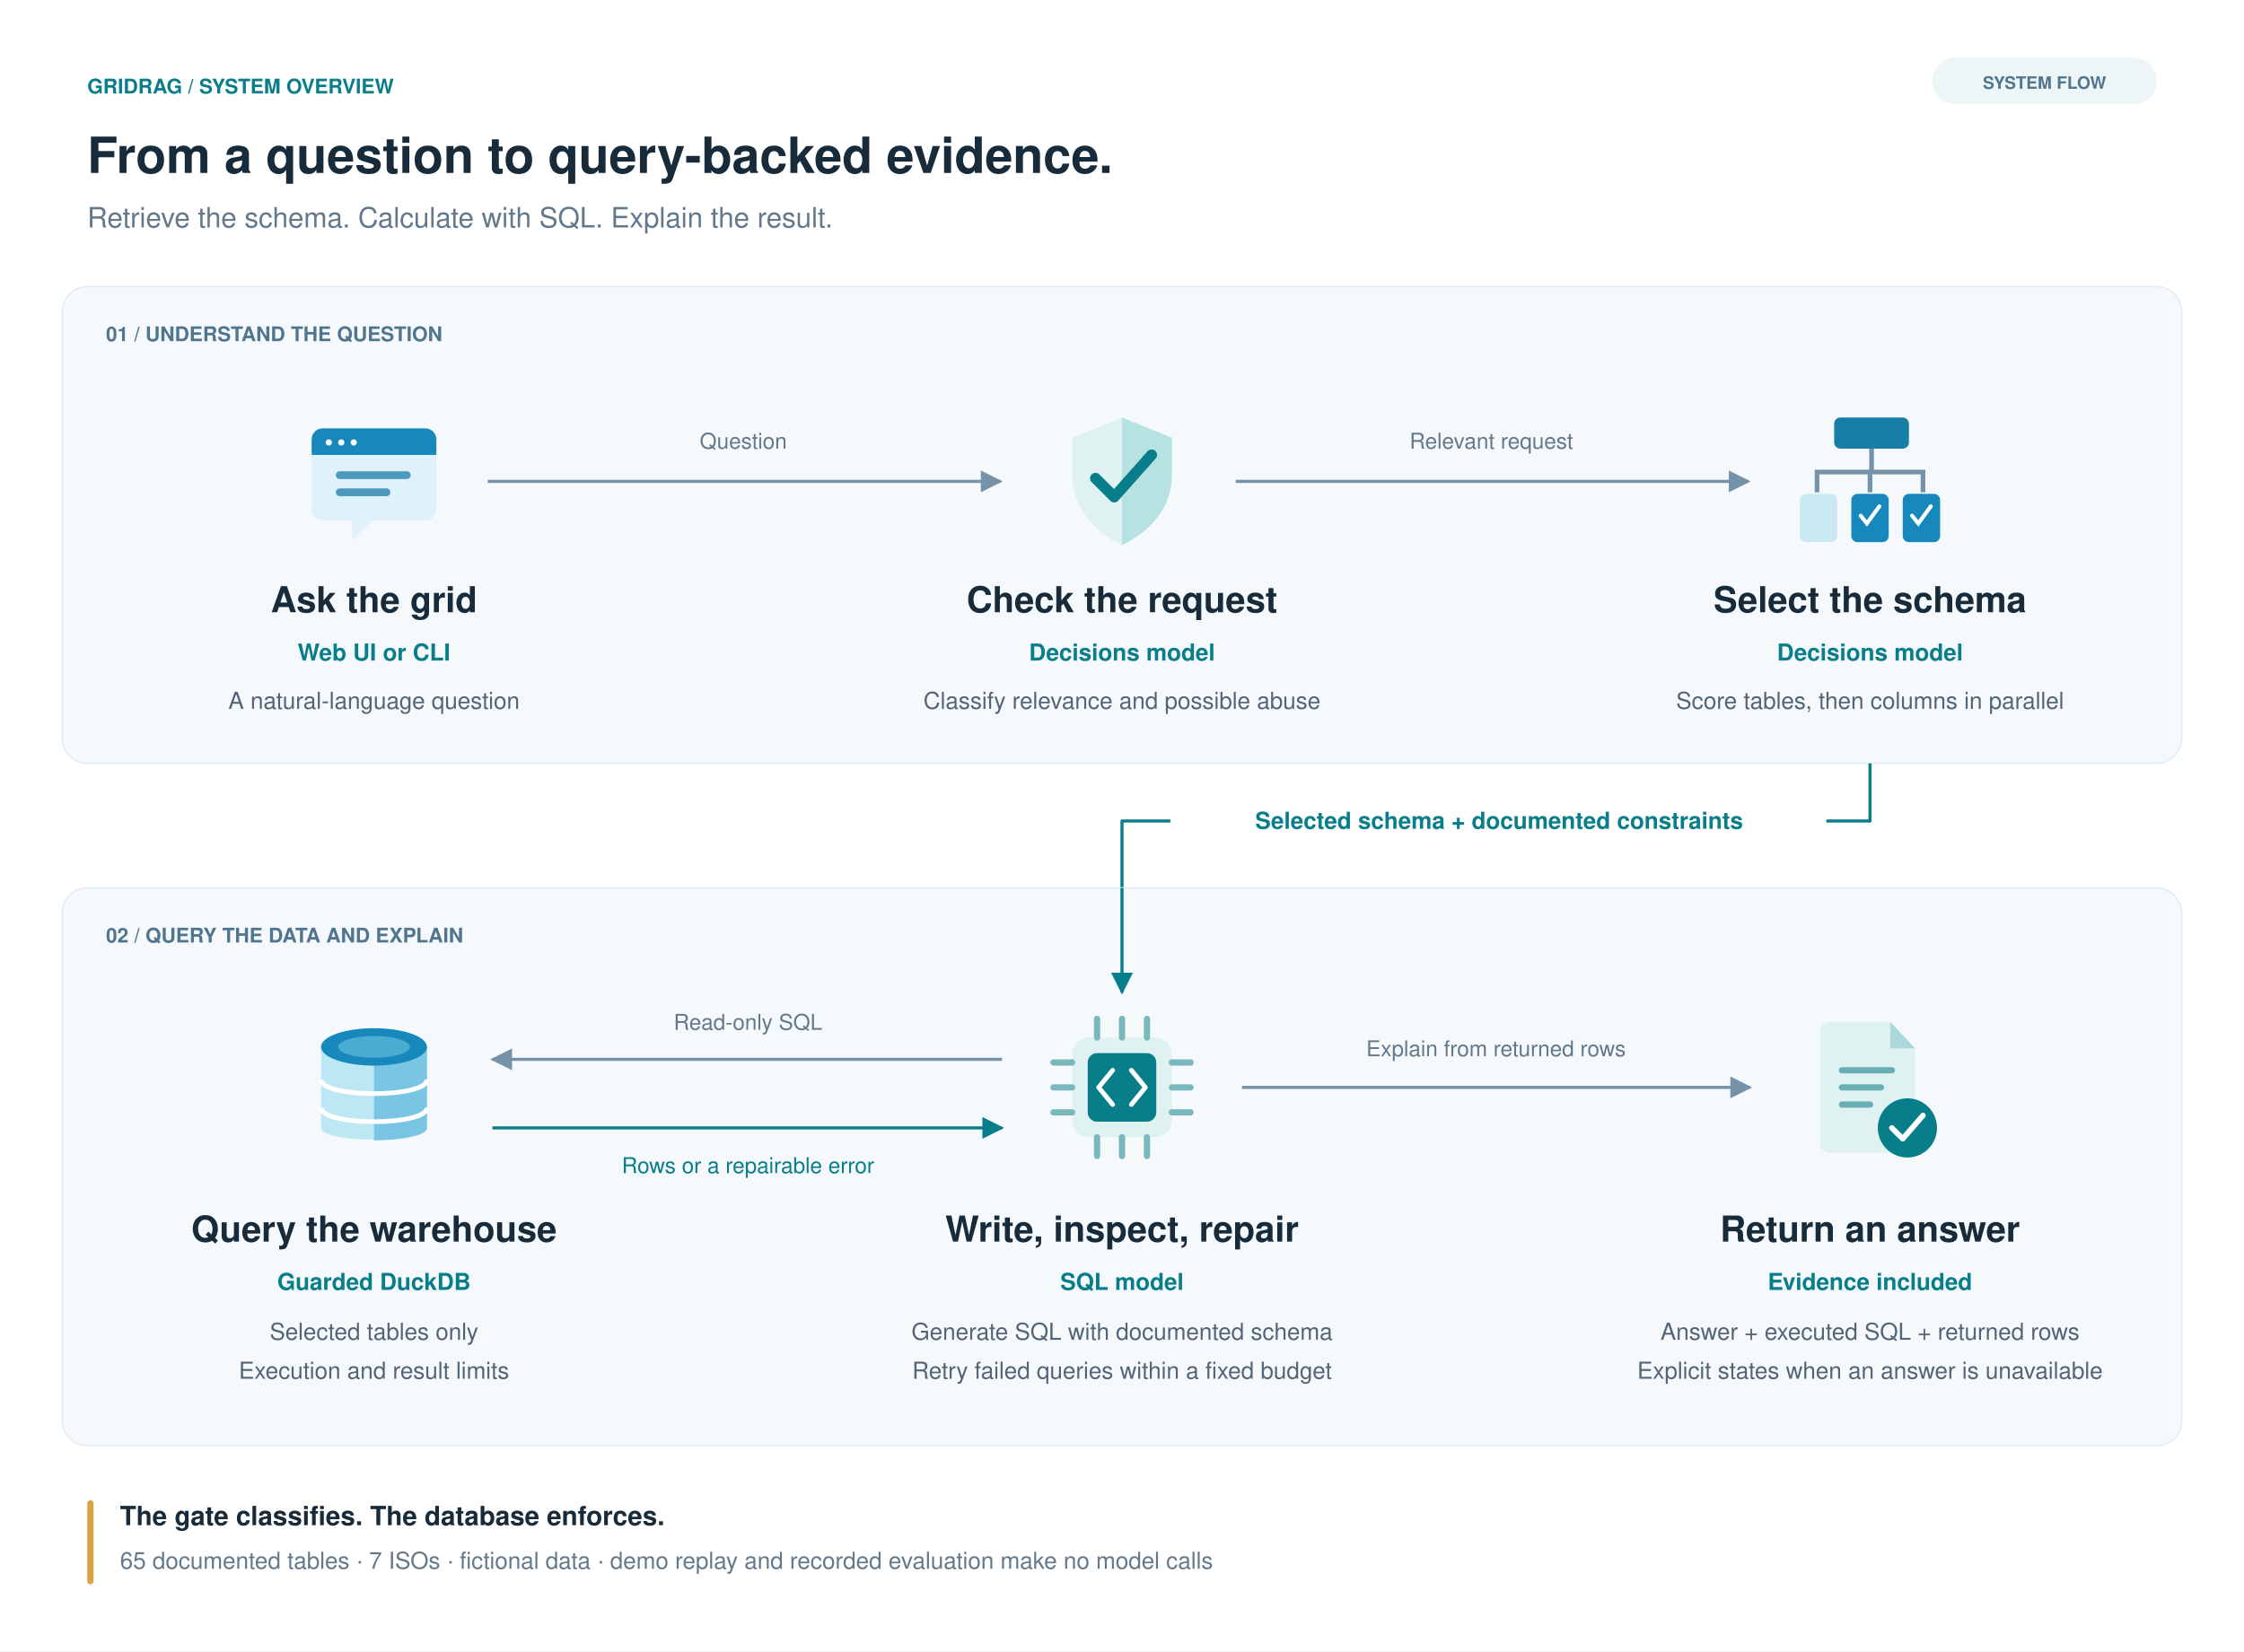
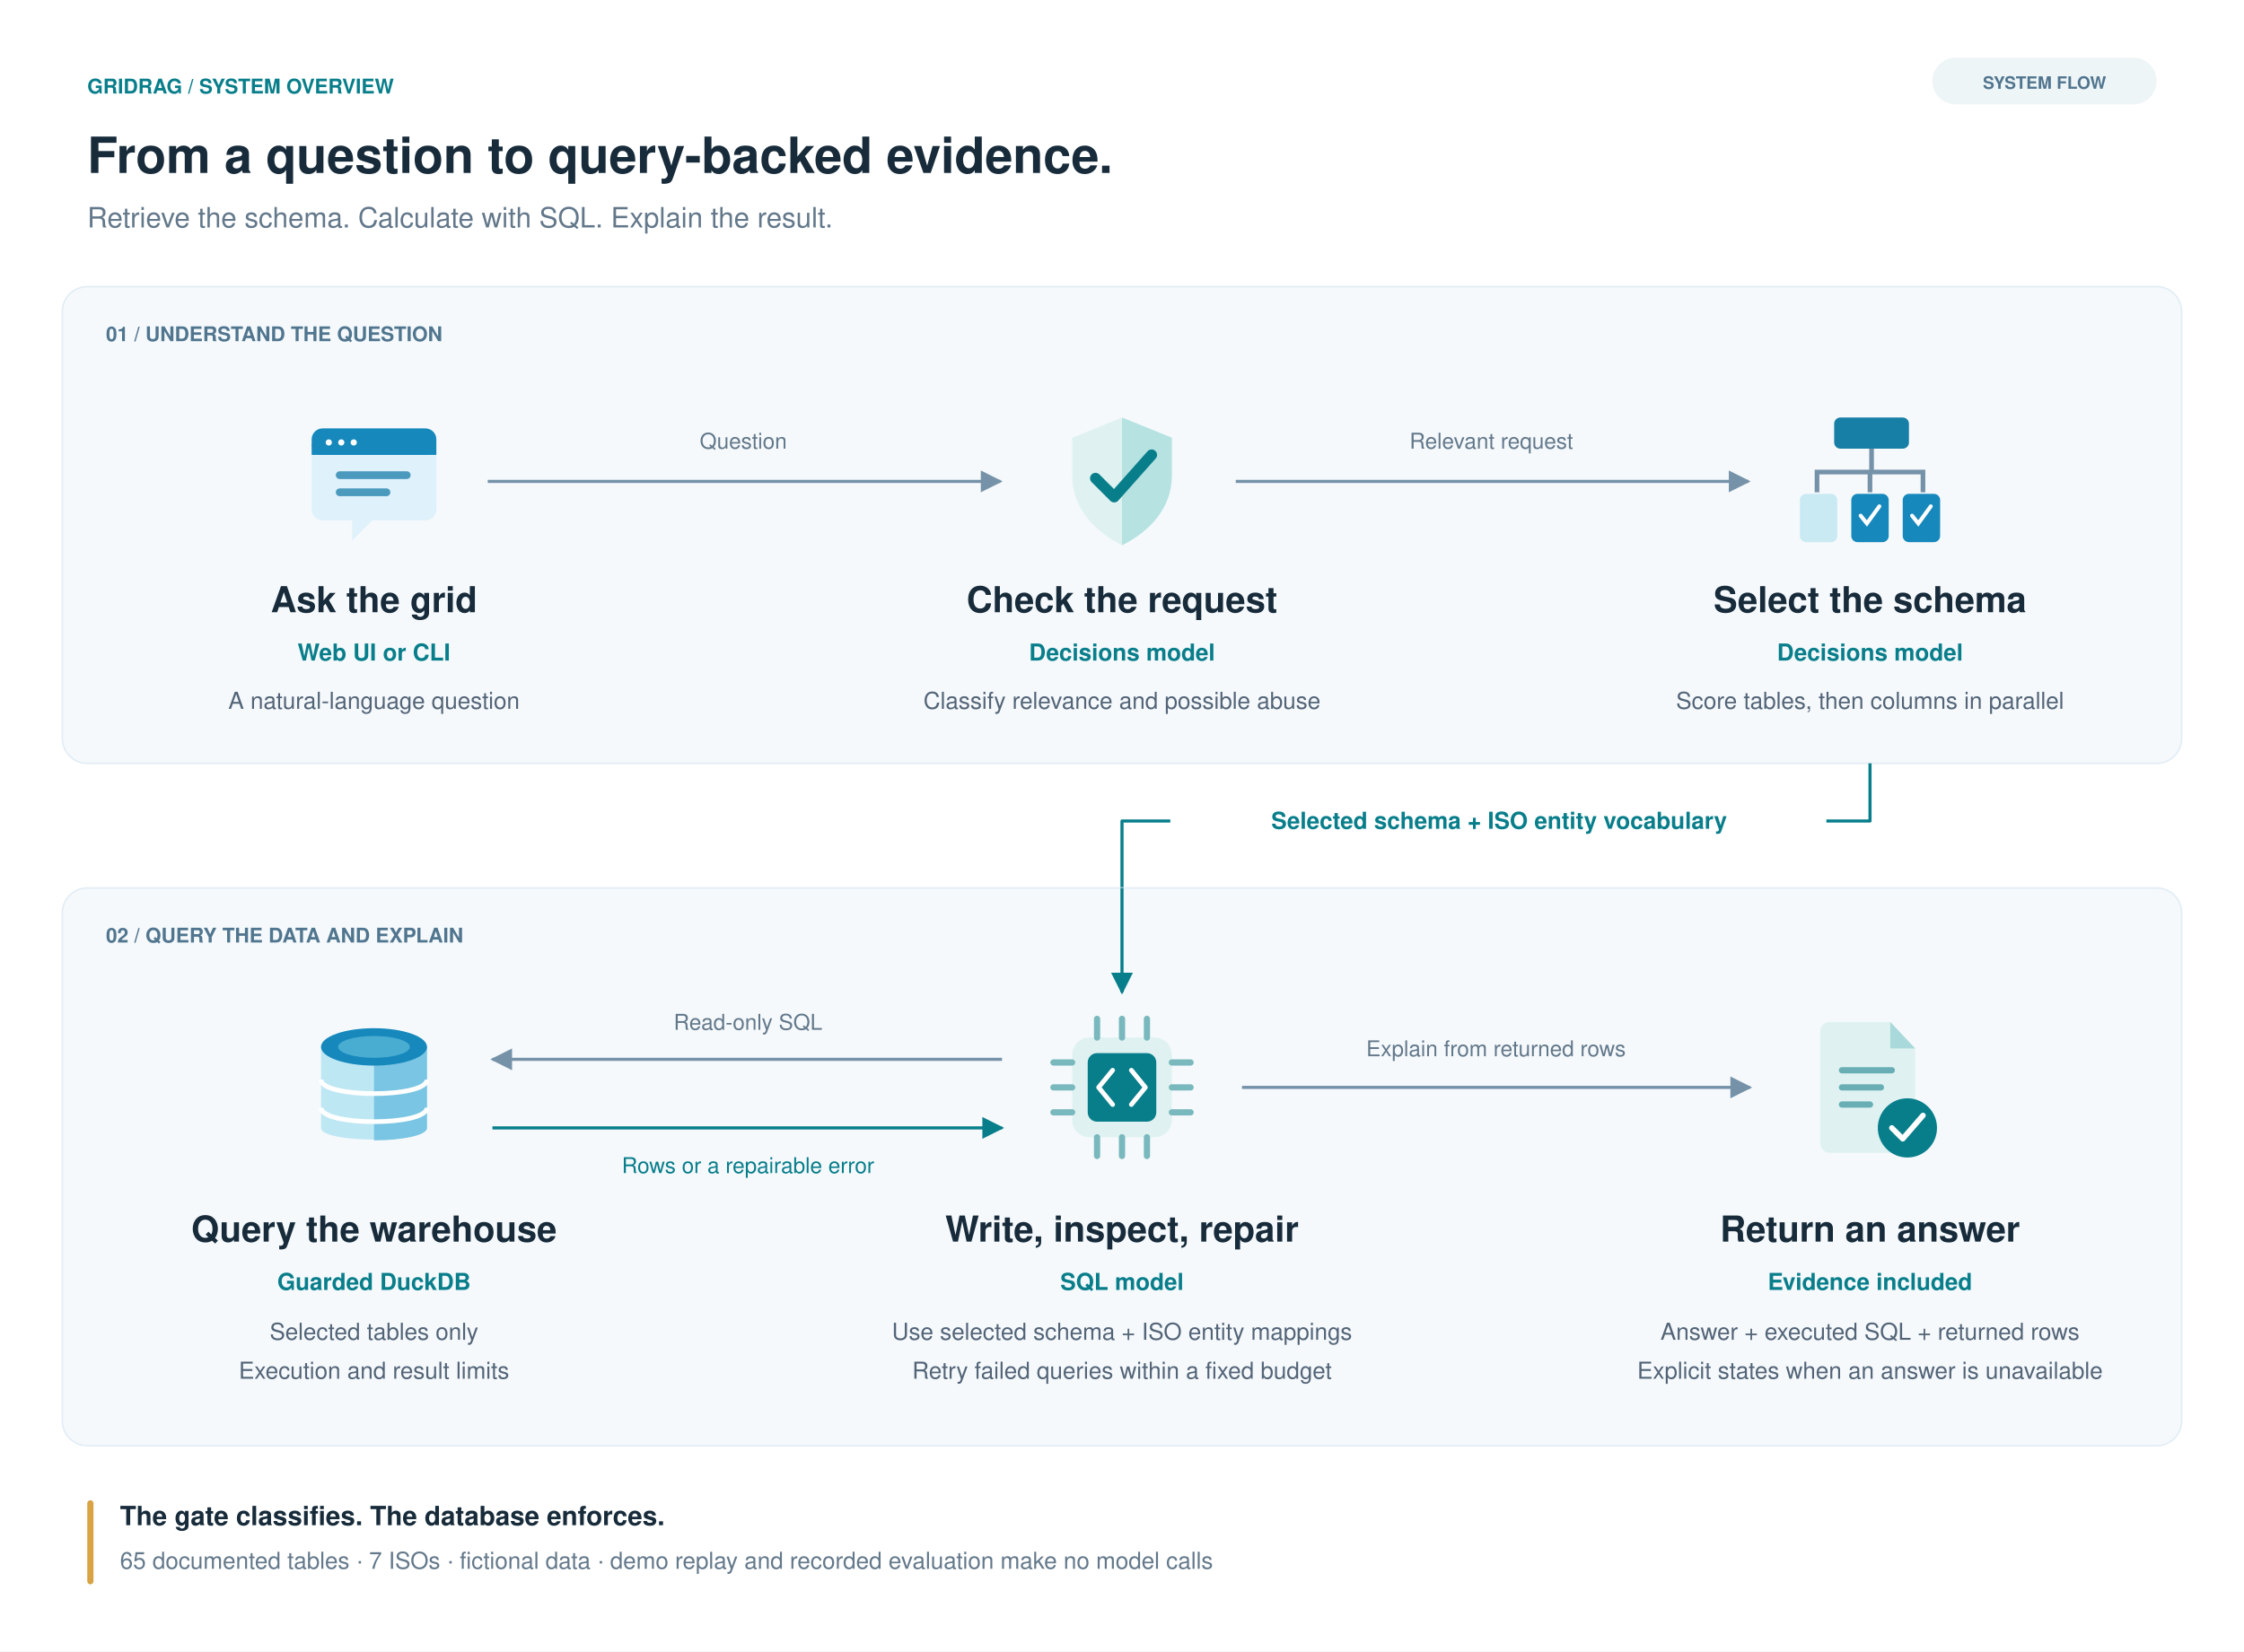
<svg xmlns="http://www.w3.org/2000/svg" width="1440" height="1060" viewBox="0 0 1440 1060" role="img" aria-labelledby="title desc">
  <defs>
    <marker id="arrow" viewBox="0 0 10 10" refX="9" refY="5" markerWidth="7" markerHeight="7" orient="auto-start-reverse">
      <path d="M 0 0 L 10 5 L 0 10 z" fill="#7692A8" />
    </marker>
    <marker id="teal" viewBox="0 0 10 10" refX="9" refY="5" markerWidth="7" markerHeight="7" orient="auto-start-reverse">
      <path d="M 0 0 L 10 5 L 0 10 z" fill="#087E8B" />
    </marker>
  </defs>
  <rect x="0" y="0" width="1440" height="1060" rx="0" fill="#FFFFFF" stroke="none" />
  <text x="56" y="60" text-anchor="start" font-family="Helvetica,Arial,sans-serif" font-size="13" font-weight="700" fill="#087E8B">GRIDRAG / SYSTEM OVERVIEW</text>
  <text x="56" y="111" text-anchor="start" font-family="Helvetica,Arial,sans-serif" font-size="32" font-weight="700" fill="#172B3A">From a question to query-backed evidence.</text>
  <text x="56" y="146" text-anchor="start" font-family="Helvetica,Arial,sans-serif" font-size="18" font-weight="400" fill="#63788A">Retrieve the schema. Calculate with SQL. Explain the result.</text>
  <rect x="1240" y="37" width="144" height="30" rx="15" fill="#EEF5F7" stroke="none" />
  <text x="1312" y="57" text-anchor="middle" font-family="Helvetica,Arial,sans-serif" font-size="11" font-weight="700" fill="#50758E">SYSTEM FLOW</text>
  <rect x="40" y="184" width="1360" height="306" rx="16" fill="#F5F9FC" stroke="#E2EDF5" />
  <text x="68" y="219" text-anchor="start" font-family="Helvetica,Arial,sans-serif" font-size="13" font-weight="700" fill="#50758E">01 / UNDERSTAND THE QUESTION</text>
  <svg x="192" y="261" width="96" height="96" viewBox="0 0 96 96">
    <rect x="8" y="14" width="80" height="59" rx="7" fill="#DFF1FB" />
    <rect x="8" y="14" width="80" height="17" rx="7" fill="#1688BC" />
    <rect x="8" y="24" width="80" height="7" fill="#1688BC" />
    <circle cx="19" cy="23" r="2" fill="white" />
    <circle cx="27" cy="23" r="2" fill="white" />
    <circle cx="35" cy="23" r="2" fill="white" />
    <path d="M26 44h43M26 55h30" stroke="#4B9ABD" stroke-width="5" stroke-linecap="round" />
    <path d="M47 73l-13 13V73" fill="#DFF1FB" />
  </svg>
  <svg x="672" y="261" width="96" height="96" viewBox="0 0 96 96">
    <path d="M48 7 80 20v24c0 21-14 36-32 45C30 80 16 65 16 44V20z" fill="#DFF2F1" />
    <path d="M48 7 80 20v24c0 21-14 36-32 45V7" fill="#B6E2E2" />
    <path d="m31 46 12 12 24-27" fill="none" stroke="#087E8B" stroke-width="7" stroke-linecap="round" stroke-linejoin="round" />
  </svg>
  <svg x="1152" y="261" width="96" height="96" viewBox="0 0 96 96">
    <rect x="25" y="7" width="48" height="20" rx="4" fill="#177FA5" />
    <path d="M49 27v14M14 55V42h68v13M48 42v13" fill="none" stroke="#7692A8" stroke-width="3" />
    <rect x="3" y="56" width="24" height="31" rx="4" fill="#C9EAF3" />
    <rect x="36" y="56" width="24" height="31" rx="4" fill="#1688BC" />
    <rect x="69" y="56" width="24" height="31" rx="4" fill="#1688BC" />
    <path d="m42 70 4 5 8-11m21 6 4 5 8-11" fill="none" stroke="white" stroke-width="2.5" stroke-linecap="round" />
  </svg>
  <polyline points="313,309 642,309" fill="none" stroke="#7692A8" stroke-width="2" stroke-linejoin="round" marker-end="url(#arrow)" />
  <text x="477" y="288" text-anchor="middle" font-family="Helvetica,Arial,sans-serif" font-size="14" font-weight="400" fill="#63788A">Question</text>
  <polyline points="793,309 1122,309" fill="none" stroke="#7692A8" stroke-width="2" stroke-linejoin="round" marker-end="url(#arrow)" />
  <text x="957" y="288" text-anchor="middle" font-family="Helvetica,Arial,sans-serif" font-size="14" font-weight="400" fill="#63788A">Relevant request</text>
  <text x="240" y="393" text-anchor="middle" font-family="Helvetica,Arial,sans-serif" font-size="23" font-weight="700" fill="#172B3A">Ask the grid</text>
  <text x="240" y="424" text-anchor="middle" font-family="Helvetica,Arial,sans-serif" font-size="15" font-weight="700" fill="#087E8B">Web UI or CLI</text>
  <text x="240" y="455" text-anchor="middle" font-family="Helvetica,Arial,sans-serif" font-size="15" font-weight="400" fill="#536477">A natural-language question</text>
  <text x="720" y="393" text-anchor="middle" font-family="Helvetica,Arial,sans-serif" font-size="23" font-weight="700" fill="#172B3A">Check the request</text>
  <text x="720" y="424" text-anchor="middle" font-family="Helvetica,Arial,sans-serif" font-size="15" font-weight="700" fill="#087E8B">Decisions model</text>
  <text x="720" y="455" text-anchor="middle" font-family="Helvetica,Arial,sans-serif" font-size="15" font-weight="400" fill="#536477">Classify relevance and possible abuse</text>
  <text x="1200" y="393" text-anchor="middle" font-family="Helvetica,Arial,sans-serif" font-size="23" font-weight="700" fill="#172B3A">Select the schema</text>
  <text x="1200" y="424" text-anchor="middle" font-family="Helvetica,Arial,sans-serif" font-size="15" font-weight="700" fill="#087E8B">Decisions model</text>
  <text x="1200" y="455" text-anchor="middle" font-family="Helvetica,Arial,sans-serif" font-size="15" font-weight="400" fill="#536477">Score tables, then columns in parallel</text>
  <polyline points="1200,490 1200,527 720,527 720,637" fill="none" stroke="#087E8B" stroke-width="2" stroke-linejoin="round" marker-end="url(#teal)" />
  <rect x="751" y="513" width="421" height="28" rx="0" fill="#FFFFFF" stroke="none" />
-   <text x="962" y="532" text-anchor="middle" font-family="Helvetica,Arial,sans-serif" font-size="15" font-weight="600" fill="#087E8B">Selected schema + documented constraints</text>
+   <text x="962" y="532" text-anchor="middle" font-family="Helvetica,Arial,sans-serif" font-size="15" font-weight="600" fill="#087E8B">Selected schema + ISO entity vocabulary</text>
  <rect x="40" y="570" width="1360" height="358" rx="16" fill="#F5F9FC" stroke="#E2EDF5" />
  <polyline points="720,570 720,637" fill="none" stroke="#087E8B" stroke-width="2" stroke-linejoin="round" marker-end="url(#teal)" />
  <text x="68" y="605" text-anchor="start" font-family="Helvetica,Arial,sans-serif" font-size="13" font-weight="700" fill="#50758E">02 / QUERY THE DATA AND EXPLAIN</text>
  <svg x="192" y="650" width="96" height="96" viewBox="0 0 96 96">
    <path d="M14 22v52c0 10 68 10 68 0V22" fill="#BEE7F4" />
    <path d="M48 22h34v52c0 5-17 8-34 8" fill="#79C5E3" />
    <ellipse cx="48" cy="22" rx="34" ry="12" fill="#1688BC" />
    <ellipse cx="48" cy="22" rx="23" ry="7" fill="#49ADD2" />
    <path d="M14 43c0 12 68 12 68 0M14 61c0 12 68 12 68 0" fill="none" stroke="white" stroke-width="3" />
  </svg>
  <svg x="672" y="650" width="96" height="96" viewBox="0 0 96 96">
    <rect x="16" y="16" width="64" height="64" rx="11" fill="#DFF2F1" />
    <rect x="26" y="26" width="44" height="44" rx="6" fill="#087E8B" />
    <path d="M32 4v12M48 4v12M64 4v12M32 80v12M48 80v12M64 80v12M4 32h12M4 48h12M4 64h12M80 32h12M80 48h12M80 64h12" stroke="#79B8BD" stroke-width="4" stroke-linecap="round" />
    <path d="m42 37-9 11 9 11m12-22 9 11-9 11" stroke="white" stroke-width="3" fill="none" stroke-linecap="round" stroke-linejoin="round" />
  </svg>
  <svg x="1152" y="650" width="96" height="96" viewBox="0 0 96 96">
    <path d="M22 6h39l16 17v61a6 6 0 0 1-6 6H22a6 6 0 0 1-6-6V12a6 6 0 0 1 6-6" fill="#DFF2F1" />
    <path d="M61 6v17h16" fill="#A9D9DA" />
    <path d="M30 37h32M30 48h25M30 59h18" stroke="#69AEB5" stroke-width="4" stroke-linecap="round" />
    <circle cx="72" cy="74" r="19" fill="#087E8B" />
    <path d="m62 74 7 7 13-15" fill="none" stroke="white" stroke-width="3.5" stroke-linecap="round" stroke-linejoin="round" />
  </svg>
  <polyline points="643,680 316,680" fill="none" stroke="#7692A8" stroke-width="2" stroke-linejoin="round" marker-end="url(#arrow)" />
  <text x="480" y="661" text-anchor="middle" font-family="Helvetica,Arial,sans-serif" font-size="14" font-weight="400" fill="#63788A">Read-only SQL</text>
  <polyline points="316,724 643,724" fill="none" stroke="#087E8B" stroke-width="2" stroke-linejoin="round" marker-end="url(#teal)" />
  <text x="480" y="753" text-anchor="middle" font-family="Helvetica,Arial,sans-serif" font-size="14" font-weight="400" fill="#087E8B">Rows or a repairable error</text>
  <polyline points="797,698 1123,698" fill="none" stroke="#7692A8" stroke-width="2" stroke-linejoin="round" marker-end="url(#arrow)" />
  <text x="960" y="678" text-anchor="middle" font-family="Helvetica,Arial,sans-serif" font-size="14" font-weight="400" fill="#63788A">Explain from returned rows</text>
  <text x="240" y="797" text-anchor="middle" font-family="Helvetica,Arial,sans-serif" font-size="23" font-weight="700" fill="#172B3A">Query the warehouse</text>
  <text x="240" y="828" text-anchor="middle" font-family="Helvetica,Arial,sans-serif" font-size="15" font-weight="700" fill="#087E8B">Guarded DuckDB</text>
  <text x="240" y="860" text-anchor="middle" font-family="Helvetica,Arial,sans-serif" font-size="15" font-weight="400" fill="#536477">Selected tables only</text>
  <text x="240" y="885" text-anchor="middle" font-family="Helvetica,Arial,sans-serif" font-size="15" font-weight="400" fill="#536477">Execution and result limits</text>
  <text x="720" y="797" text-anchor="middle" font-family="Helvetica,Arial,sans-serif" font-size="23" font-weight="700" fill="#172B3A">Write, inspect, repair</text>
  <text x="720" y="828" text-anchor="middle" font-family="Helvetica,Arial,sans-serif" font-size="15" font-weight="700" fill="#087E8B">SQL model</text>
-   <text x="720" y="860" text-anchor="middle" font-family="Helvetica,Arial,sans-serif" font-size="15" font-weight="400" fill="#536477">Generate SQL with documented schema</text>
+   <text x="720" y="860" text-anchor="middle" font-family="Helvetica,Arial,sans-serif" font-size="15" font-weight="400" fill="#536477">Use selected schema + ISO entity mappings</text>
  <text x="720" y="885" text-anchor="middle" font-family="Helvetica,Arial,sans-serif" font-size="15" font-weight="400" fill="#536477">Retry failed queries within a fixed budget</text>
  <text x="1200" y="797" text-anchor="middle" font-family="Helvetica,Arial,sans-serif" font-size="23" font-weight="700" fill="#172B3A">Return an answer</text>
  <text x="1200" y="828" text-anchor="middle" font-family="Helvetica,Arial,sans-serif" font-size="15" font-weight="700" fill="#087E8B">Evidence included</text>
  <text x="1200" y="860" text-anchor="middle" font-family="Helvetica,Arial,sans-serif" font-size="15" font-weight="400" fill="#536477">Answer + executed SQL + returned rows</text>
  <text x="1200" y="885" text-anchor="middle" font-family="Helvetica,Arial,sans-serif" font-size="15" font-weight="400" fill="#536477">Explicit states when an answer is unavailable</text>
  <rect x="56" y="963" width="4" height="54" rx="2" fill="#D8A245" stroke="none" />
  <text x="77" y="979" text-anchor="start" font-family="Helvetica,Arial,sans-serif" font-size="17" font-weight="700" fill="#172B3A">The gate classifies. The database enforces.</text>
  <text x="77" y="1007" text-anchor="start" font-family="Helvetica,Arial,sans-serif" font-size="15" font-weight="400" fill="#63788A">65 documented tables · 7 ISOs · fictional data · demo replay and recorded evaluation make no model calls</text>
</svg>
